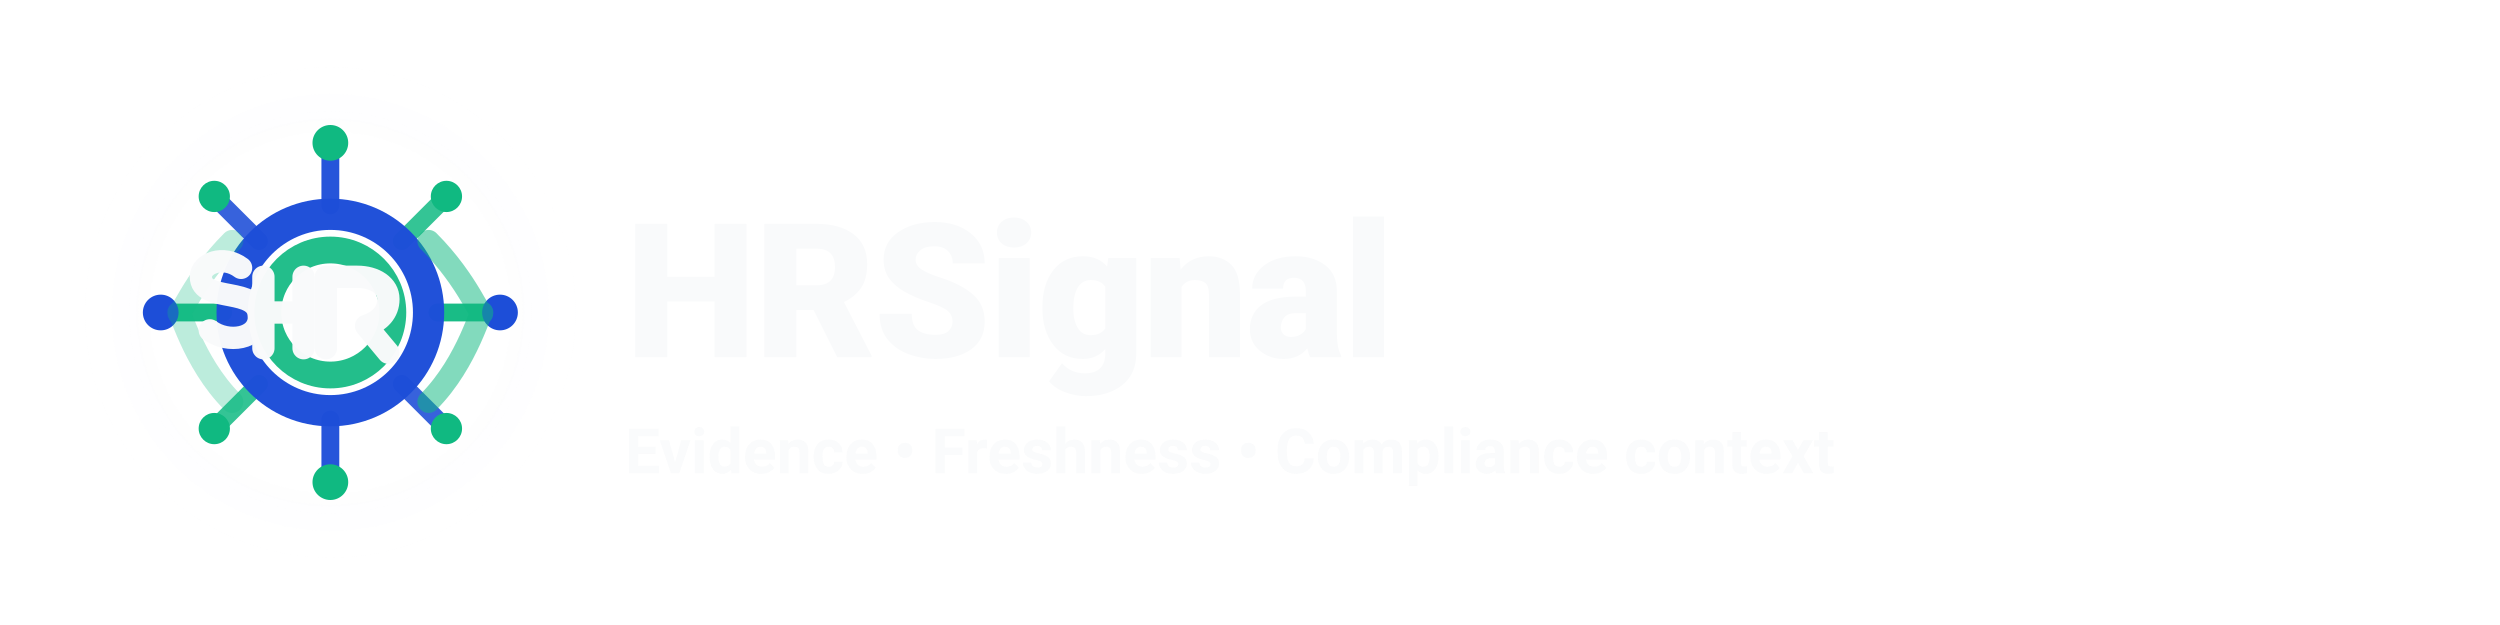
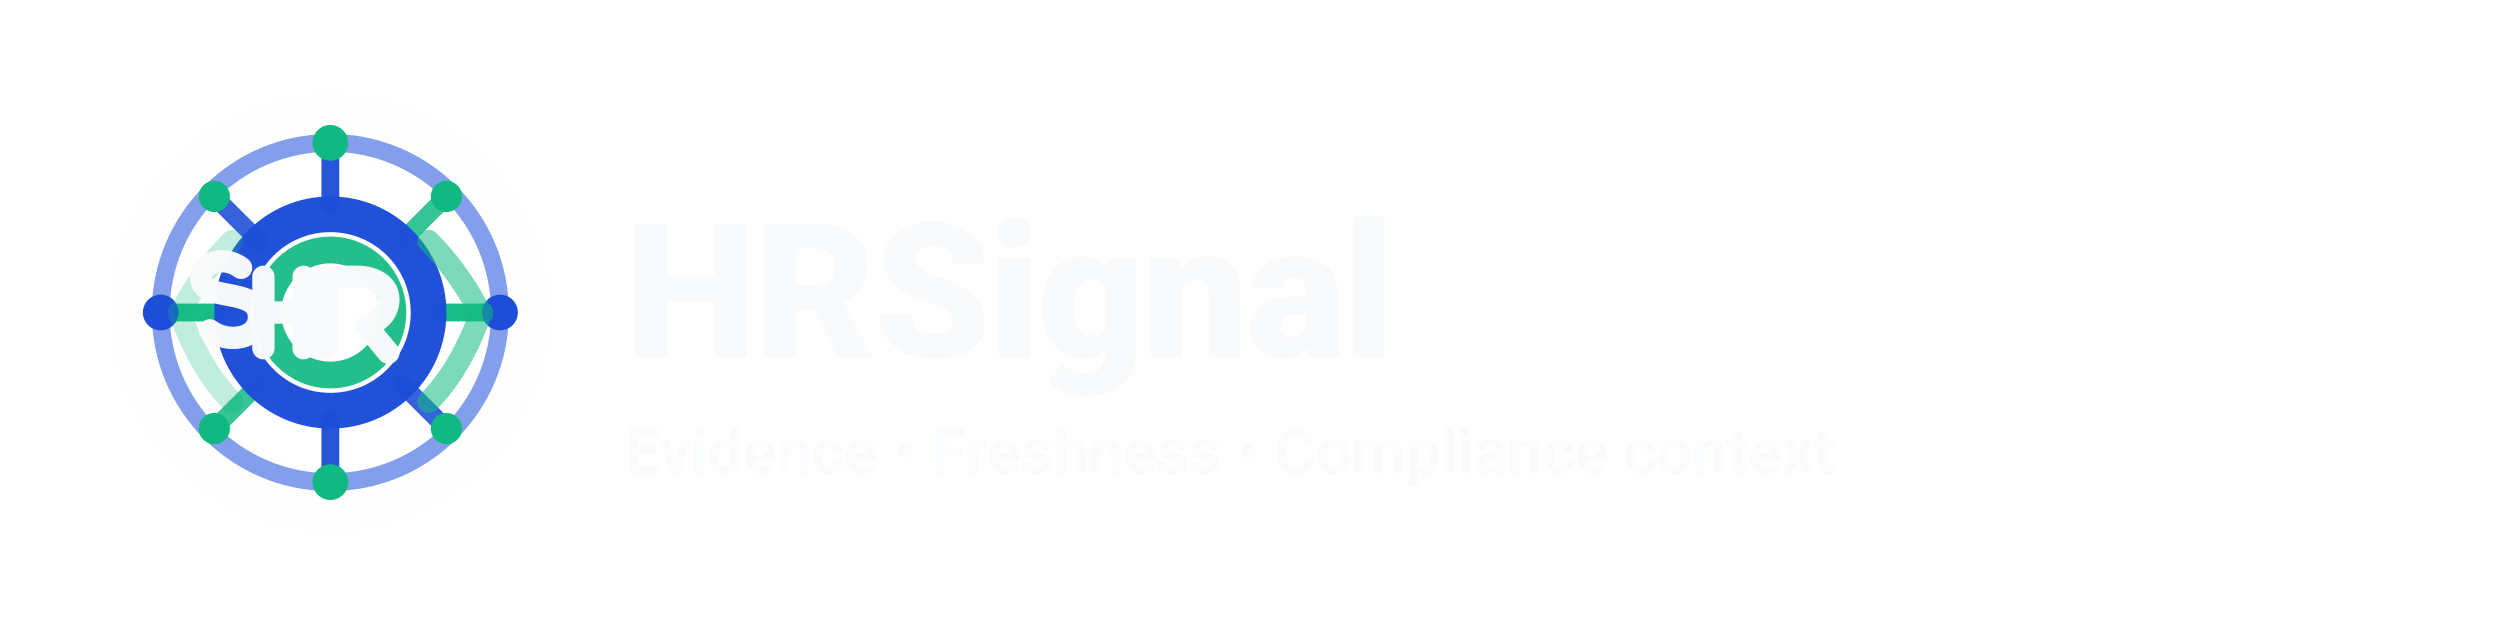
- <svg xmlns="http://www.w3.org/2000/svg" width="560" height="140" viewBox="0 0 560 140" role="img" aria-label="HRSignal logo (glowing neural HRS)">
+ <svg xmlns="http://www.w3.org/2000/svg" width="560" height="140" viewBox="0 0 560 140" role="img" aria-label="HRSignal logo (glow v3)">
  <defs>
    <style>
      .w{fill:#F9FAFB}
      .wm{fill:#F9FAFB;opacity:.84}
      .b{stroke:#1D4ED8}
      .g{stroke:#10B981}
      .halo{stroke:#F9FAFB}
    </style>
  </defs>
  <g transform="translate(18 14)">
-     <circle cx="56" cy="56" r="50" fill="none" class="halo" stroke-width="10" opacity=".08" />
-     <circle cx="56" cy="56" r="46" fill="none" class="halo" stroke-width="6" opacity=".12" />
+     <circle cx="56" cy="56" r="50" fill="none" class="halo" stroke-width="12" opacity=".07" />
+     <circle cx="56" cy="56" r="46" fill="none" class="halo" stroke-width="7" opacity=".11" />
    <circle cx="56" cy="56" r="42" fill="none" class="halo" stroke-width="3" opacity=".16" />
+     <path d="M56 18c-21 0-38 17-38 38s17 38 38 38 38-17 38-38-17-38-38-38z" fill="none" class="b" stroke-width="4" opacity=".55" />
    <g fill="none" stroke-linecap="round" stroke-width="4" opacity=".96">
      <path class="b" d="M56 18V32" />
      <path class="b" d="M56 80v14" />
      <path class="g" d="M18 56h14" />
      <path class="g" d="M80 56h14" />
      <path class="b" d="M30 30l10 10" opacity=".92" />
      <path class="b" d="M72 72l10 10" opacity=".92" />
      <path class="g" d="M82 30L72 40" opacity=".88" />
      <path class="g" d="M40 72L30 82" opacity=".88" />
    </g>
    <g>
      <circle cx="56" cy="18" r="4" fill="#10B981" />
      <circle cx="56" cy="94" r="4" fill="#10B981" />
      <circle cx="18" cy="56" r="4" fill="#1D4ED8" />
      <circle cx="94" cy="56" r="4" fill="#1D4ED8" />
      <circle cx="30" cy="30" r="3.5" fill="#10B981" />
      <circle cx="82" cy="30" r="3.5" fill="#10B981" />
      <circle cx="30" cy="82" r="3.5" fill="#10B981" />
      <circle cx="82" cy="82" r="3.5" fill="#10B981" />
    </g>
-     <circle cx="56" cy="56" r="22" fill="none" class="b" stroke-width="7" opacity=".98" />
+     <circle cx="56" cy="56" r="22" fill="none" class="b" stroke-width="8" opacity=".98" />
    <circle cx="56" cy="56" r="14" fill="none" class="g" stroke-width="6" opacity=".92" />
-     <path d="M78 40c9 9 12 18 12 16s-3 11-12 20" fill="none" class="g" stroke-width="5" stroke-linecap="round" opacity=".52" />
-     <path d="M34 40c-9 9-12 18-12 16s3 11 12 20" fill="none" class="g" stroke-width="5" stroke-linecap="round" opacity=".28" />
+     <path d="M78 40c9 9 12 18 12 16s-3 11-12 20" fill="none" class="g" stroke-width="5" stroke-linecap="round" opacity=".55" />
+     <path d="M34 40c-9 9-12 18-12 16s3 11 12 20" fill="none" class="g" stroke-width="5" stroke-linecap="round" opacity=".26" />
    <g fill="none" class="halo" stroke-width="5" stroke-linecap="round" stroke-linejoin="round" opacity=".98">
      <path d="M41 48v16M41 56h9M50 48v16" />
      <path d="M55 64V48h7c4 0 7 2 7 5 0 3-2 5-5 6l5 6" />
      <path d="M36 46c-4-3-9-1-9 2 0 6 13 2 13 9 0 5-7 6-11 3" />
    </g>
  </g>
  <g transform="translate(140 44)">
    <text x="0" y="36" font-family="ui-sans-serif, system-ui, -apple-system, Segoe UI, Roboto, Helvetica, Arial" font-size="42" font-weight="900" letter-spacing="-0.6" class="w">HRSignal</text>
    <text x="0" y="62" font-family="ui-sans-serif, system-ui, -apple-system, Segoe UI, Roboto, Helvetica, Arial" font-size="14" font-weight="600" class="wm">Evidence • Freshness • Compliance context</text>
  </g>
</svg>
